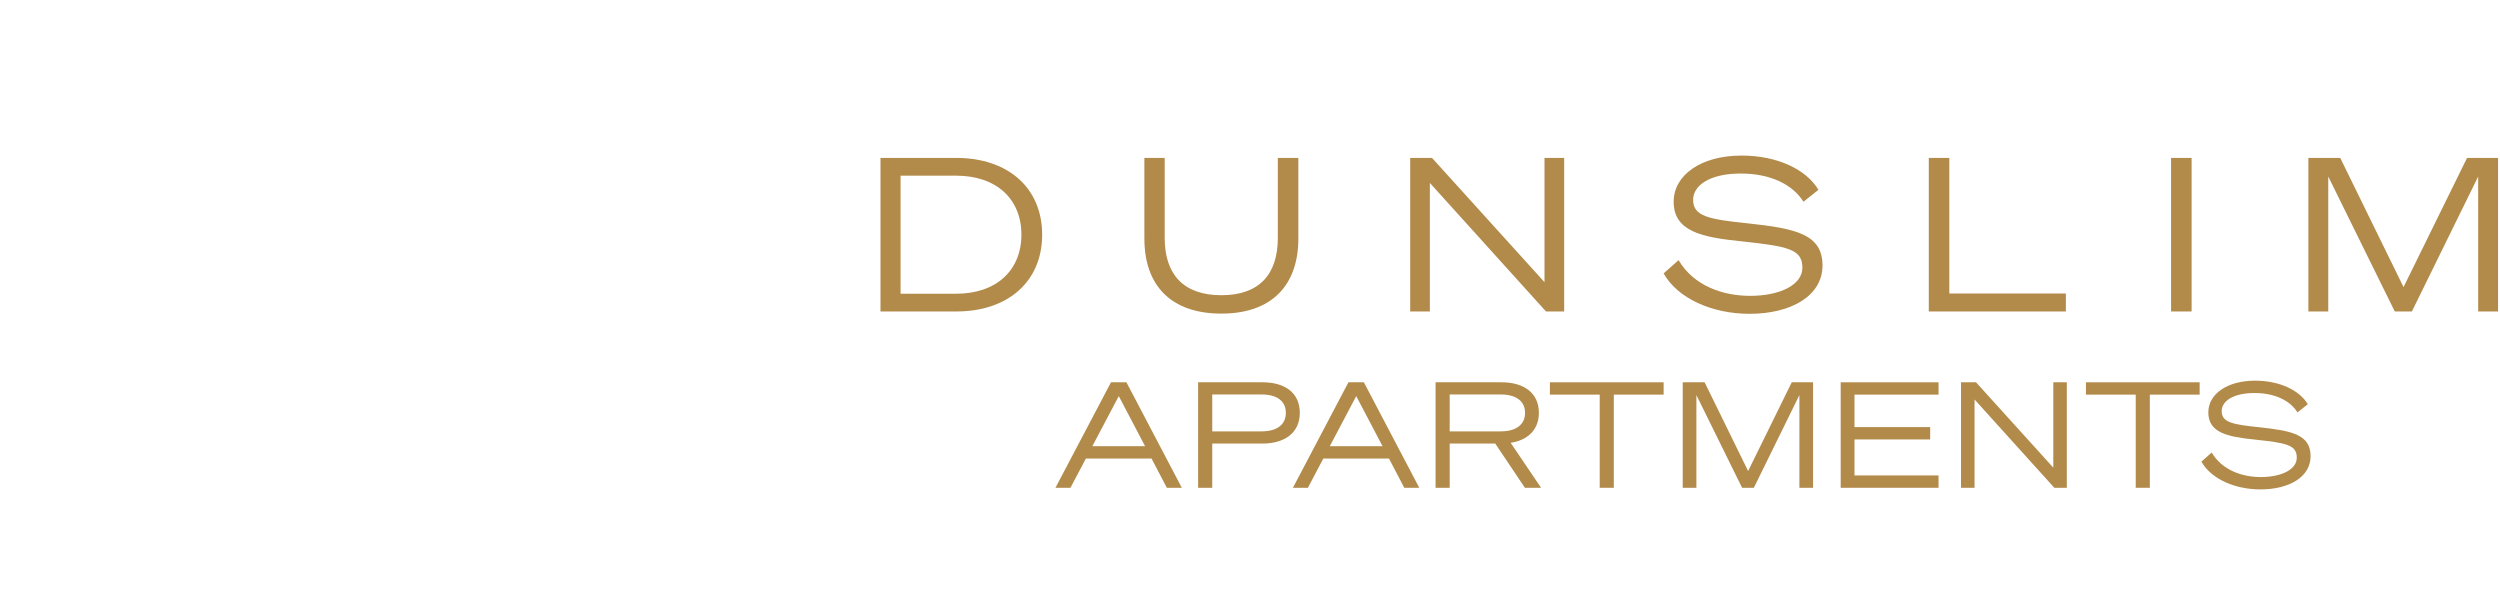
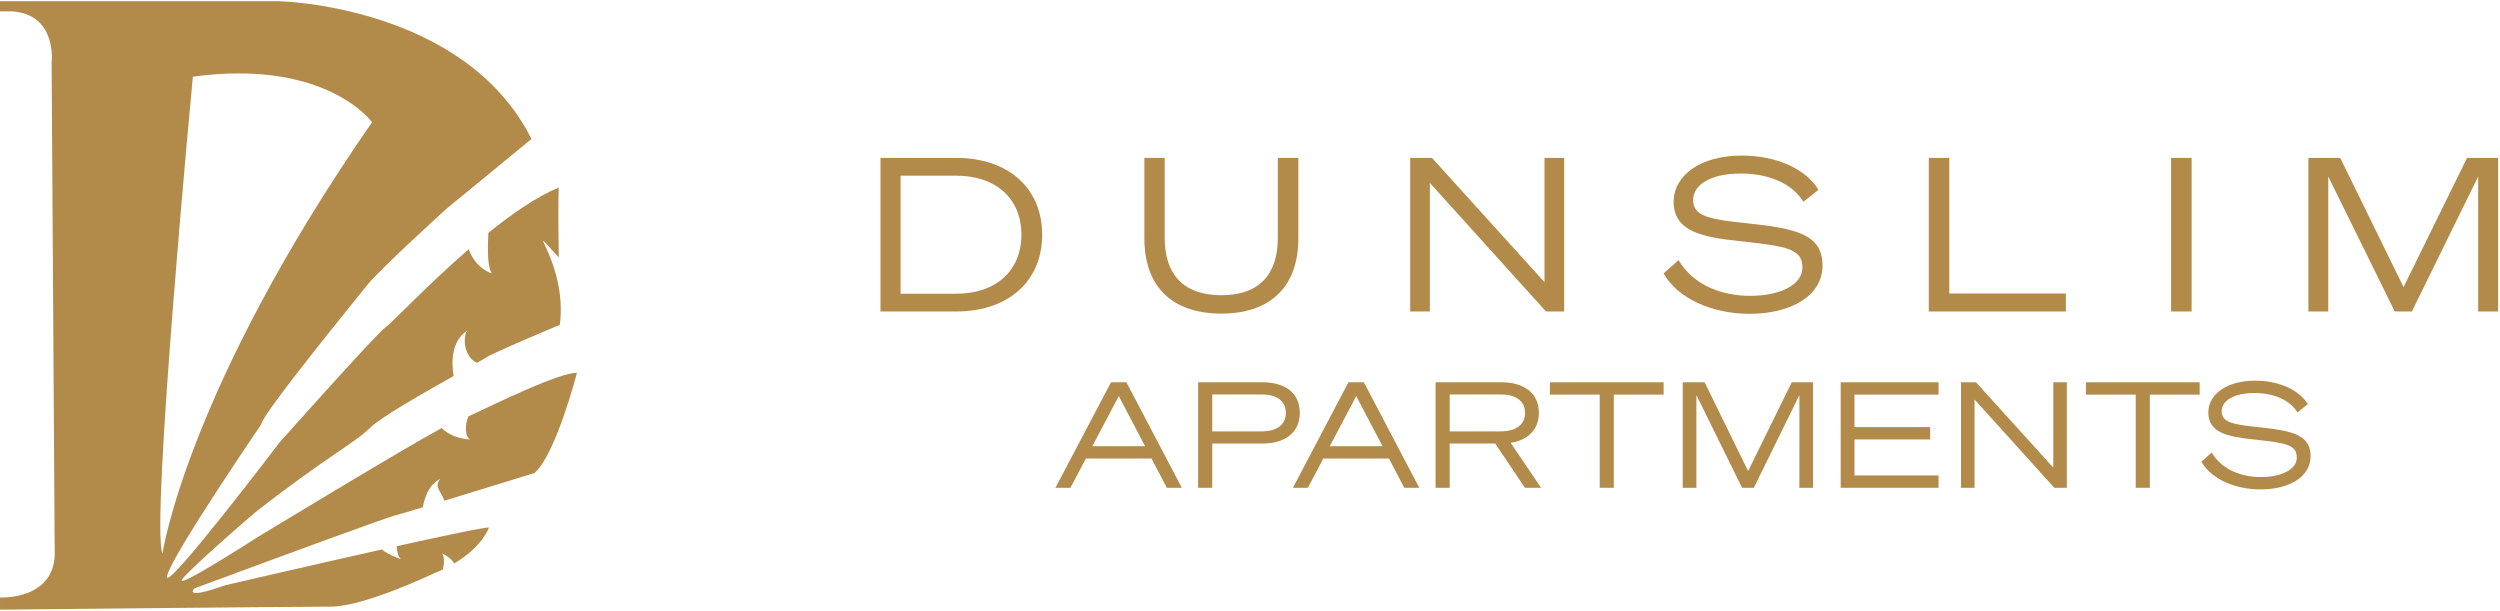
<svg xmlns="http://www.w3.org/2000/svg" xmlns:xlink="http://www.w3.org/1999/xlink" preserveAspectRatio="xMidYMid meet" version="1.1" width="509.5" height="124.5" viewBox="0 0 509.5 124.5">
  <defs>
    <clipPath id="clip_1">
      <path transform="matrix(1,0,0,-1,-19,181.535)" d="M19 57.03H528.5V181.53H19Z" clip-rule="evenodd" />
    </clipPath>
    <clipPath id="clip_2">
- 
- </clipPath>
+       <path transform="matrix(1,0,0,-1,-19,181.535)" d="M0 636.53H1479V0H0Z" />
+     </clipPath>
    <path id="font_3_1" d="" />
    <path id="font_3_3" d="M.073 0H.428C.669 0 .829 .14 .829 .359 .829 .578 .669 .718 .428 .718H.073V0M.167 .083V.635H.427C.614 .635 .732 .527 .732 .359 .732 .192 .614 .083 .428 .083H.167Z" />
    <path id="font_3_13" d="M.411-.01C.646-.01 .771 .122 .771 .341V.718H.675V.344C.675 .175 .59 .076 .411 .076 .232 .076 .146 .175 .146 .344V.718H.051V.341C.051 .122 .175-.01 .411-.01Z" />
    <path id="font_3_8" d="M.793 .718H.701V.137L.175 .718H.073V0H.165V.601L.708 0H.793V.718Z" />
    <path id="font_3_11" d="M-.008 .178C.057 .062 .217-.011 .394-.011 .588-.011 .735 .073 .735 .215 .735 .361 .611 .388 .386 .412 .2 .431 .13 .446 .13 .522 .13 .589 .207 .645 .353 .645 .493 .645 .596 .593 .646 .513L.716 .569C.659 .664 .524 .729 .357 .729 .167 .729 .039 .638 .039 .513 .039 .375 .169 .347 .356 .328 .571 .305 .641 .292 .641 .205 .641 .125 .538 .073 .396 .073 .271 .073 .133 .119 .062 .24L-.008 .178Z" />
    <path id="font_3_6" d="M.073 0H.714V.084H.169V.718H.073V0Z" />
    <path id="font_3_5" d="M.169 .718H.073V0H.169V.718Z" />
    <path id="font_3_7" d="M.557 0 .867 .631V0H.96V.718H.815L.518 .114 .222 .718H.073V0H.166V.631L.477 0H.557Z" />
    <clipPath id="clip_4">
- 
- </clipPath>
+       <path transform="matrix(1,0,0,-1,-19,181.535)" d="M0 636.53H1479V0H0Z" />
+     </clipPath>
    <path id="font_3_2" d="M.373 .718-.005 0H.097L.202 .199H.649L.753 0H.855L.478 .718H.373M.426 .624 .605 .283H.246L.426 .624Z" />
    <path id="font_3_9" d="M.169 .301H.511C.663 .301 .765 .375 .765 .51 .765 .647 .663 .718 .511 .718H.073V0H.169V.301M.169 .384V.635H.506C.608 .635 .67 .591 .67 .51 .67 .429 .608 .384 .506 .384H.169Z" />
    <path id="font_3_10" d="M.169 .301H.479L.681 0H.791L.584 .306C.7 .324 .776 .395 .776 .51 .776 .647 .672 .718 .522 .718H.073V0H.169V.301M.169 .384V.635H.517C.619 .635 .682 .591 .682 .51 .682 .429 .619 .384 .517 .384H.169Z" />
    <path id="font_3_12" d="M.789 .634V.718H.015V.634H.354V0H.45V.634H.789Z" />
    <path id="font_3_4" d="M.073 .718V0H.739V.084H.167V.329H.682V.413H.167V.634H.739V.718H.073Z" />
    <clipPath id="clip_5">
- 
- </clipPath>
+       <path transform="matrix(1,0,0,-1,-19,181.535)" d="M0 636.53H1479V0H0Z" />
+     </clipPath>
  </defs>
  <g clip-path="url(#clip_1)">
    <g>
      <g clip-path="url(#clip_2)">
        <path transform="matrix(1,0,0,-1,1147.5,-356.2502)" d="M0 0C44 6 59-15 59-15-2-103-10-157-10-157-14-148 0 0 0 0M91.5-119.5C90.61-119.34 85.79-119.38 81.94-115.7 70.05-122.05 21.5-151.5 21.5-151.5 21.5-151.5-6.5-169.5-3.5-165.5-.5-161.5 20.5-143.5 20.5-143.5 43.5-125.5 53.5-120.5 58.5-115.5 61.77-112.23 75.75-104.25 85.86-98.56 85.18-94.42 84.9-87 90.5-83.5 89.02-84.63 88.7-91.95 93.55-94.23 95.02-93.4 96.06-92.8 96.5-92.5 98.5-91.17 112.05-85.39 120.86-81.69 123.5-60.5 107.5-45.5 120.5-59.5 120.18-40.49 120.5-36.5 120.5-36.5 113.39-39.41 105.23-45.04 97.34-51.39 97-57.08 97.05-63.03 98.5-64.81 98.5-64.81 93.22-63.35 90.83-56.83 76.99-68.81 65.26-81.33 63.5-82.5 60.5-84.5 28.5-120.5 28.5-120.5 28.5-120.5-9.5-170.5-8.5-164.5-8.48-164.4-8.46-164.29-8.43-164.17-6.52-157.06 22.5-114.5 22.5-114.5 22.5-111.5 53.5-73.5 57.5-68.5 61.5-63.5 83.5-43.5 83.5-43.5L92.21-36.35 95.63-33.54 111.5-20.5C89.5 23.5 28.5 24.85 28.5 24.85H-63.5V21.5H-59.5C-44.5 20.5-46.5 4.5-46.5 4.5L-45.5-155.5C-44.5-172.5-63.5-171.5-63.5-171.5V-175.5C-63.5-175.5 34.5-174.5 45.5-174.5 56.5-174.5 79.5-163.5 79.5-163.5 80.52-163.09 81.48-162.67 82.39-162.23 82.75-160.42 82.91-158.27 82.11-157.01 82.32-157.09 84.68-158.11 86.08-160.28 95.42-154.73 97.5-148.5 97.5-148.5 97.11-148.11 83.5-150.97 67.17-154.59 67.19-156.36 67.53-157.96 68.5-158.82 68.5-158.82 64.98-157.78 62.2-155.7 38.1-161.08 10.5-167.5 10.5-167.5-3.5-172.5 .5-168.5 .5-168.5 .5-168.5 43.45-152.57 60.16-146.65 61.68-146.11 62.98-145.66 64.01-145.3 65.27-144.87 66.13-144.59 66.5-144.5 67.53-144.24 71.05-143.2 75.73-141.78 77.11-134.02 81.23-132.59 81.49-132.51 79.04-134.98 82.23-136.96 82.74-139.65 96.04-135.6 112.5-130.5 112.5-130.5 119.5-124.5 126.5-97.5 126.5-97.5 120.49-97.5 100.96-107.08 90.75-111.85 89.5-114.5 89.58-119.09 91.5-119.5" fill="#b28a4a" />
        <path transform="matrix(1,0,0,-1,39.3015,15.62987)" d="M0 0C27.23 3.71 36.52-9.28 36.52-9.28-1.24-63.75-6.19-97.17-6.19-97.17-8.66-91.6 0 0 0 0M56.63-73.96C56.08-73.86 53.1-73.89 50.71-71.61 43.35-75.54 13.31-93.77 13.31-93.77 13.31-93.77-4.02-104.91-2.17-102.43-.309-99.95 12.69-88.81 12.69-88.81 26.92-77.67 33.11-74.58 36.21-71.48 38.23-69.46 46.88-64.52 53.14-61 52.72-58.44 52.55-53.85 56.01-51.68 55.1-52.38 54.9-56.91 57.9-58.32 58.81-57.81 59.45-57.44 59.73-57.25 60.96-56.43 69.35-52.85 74.8-50.56 76.44-37.44 66.53-28.16 74.58-36.83 74.38-25.06 74.58-22.59 74.58-22.59 70.18-24.39 65.13-27.88 60.24-31.81 60.03-35.33 60.07-39.01 60.96-40.11 60.96-40.11 57.7-39.21 56.22-35.17 47.65-42.59 40.39-50.34 39.3-51.06 37.44-52.3 17.64-74.58 17.64-74.58 17.64-74.58-5.88-105.53-5.26-101.81-5.25-101.75-5.24-101.68-5.22-101.61-4.04-97.21 13.93-70.87 13.93-70.87 13.93-69.01 33.11-45.49 35.59-42.4 38.06-39.3 51.68-26.92 51.68-26.92L57.07-22.5 59.19-20.76 69.01-12.69C55.39 14.54 17.64 15.38 17.64 15.38H-39.3V13.31H-36.83C-27.54 12.69-28.78 2.79-28.78 2.79L-28.16-96.24C-27.54-106.76-39.3-106.14-39.3-106.14V-108.62C-39.3-108.62 21.35-108 28.16-108 34.97-108 49.2-101.19 49.2-101.19 49.84-100.94 50.43-100.68 50.99-100.41 51.22-99.29 51.31-97.96 50.82-97.18 50.95-97.23 52.41-97.86 53.28-99.2 59.06-95.77 60.34-91.91 60.34-91.91 60.1-91.67 51.68-93.44 41.57-95.68 41.59-96.77 41.8-97.76 42.4-98.3 42.4-98.3 40.22-97.65 38.5-96.36 23.58-99.69 6.5-103.67 6.5-103.67-2.17-106.76 .309-104.29 .309-104.29 .309-104.29 26.89-94.43 37.23-90.76 38.17-90.43 38.98-90.15 39.62-89.93 40.4-89.66 40.93-89.49 41.16-89.43 41.8-89.27 43.97-88.63 46.87-87.75 47.73-82.95 50.27-82.06 50.44-82.01 48.92-83.54 50.89-84.77 51.21-86.43 59.44-83.92 69.63-80.77 69.63-80.77 73.96-77.06 78.29-60.34 78.29-60.34 74.57-60.34 62.49-66.27 56.17-69.23 55.39-70.87 55.44-73.71 56.63-73.96" fill="#b28a4a" />
        <path transform="matrix(1,0,0,-1,167.5002,-356.2502)" d="M0 0C44 6 59-15 59-15-2-103-10-157-10-157-14-148 0 0 0 0M91.5-119.5C90.61-119.34 85.79-119.38 81.94-115.7 70.05-122.05 21.5-151.5 21.5-151.5 21.5-151.5-6.5-169.5-3.5-165.5-.5-161.5 20.5-143.5 20.5-143.5 43.5-125.5 53.5-120.5 58.5-115.5 61.77-112.23 75.75-104.25 85.86-98.56 85.18-94.42 84.9-87 90.5-83.5 89.02-84.63 88.7-91.95 93.55-94.23 95.02-93.4 96.06-92.8 96.5-92.5 98.5-91.17 112.05-85.39 120.86-81.69 123.5-60.5 107.5-45.5 120.5-59.5 120.18-40.49 120.5-36.5 120.5-36.5 113.39-39.41 105.23-45.04 97.34-51.39 97-57.08 97.05-63.03 98.5-64.81 98.5-64.81 93.22-63.35 90.83-56.83 76.99-68.81 65.26-81.33 63.5-82.5 60.5-84.5 28.5-120.5 28.5-120.5 28.5-120.5-9.5-170.5-8.5-164.5-8.48-164.4-8.46-164.29-8.43-164.17-6.52-157.06 22.5-114.5 22.5-114.5 22.5-111.5 53.5-73.5 57.5-68.5 61.5-63.5 83.5-43.5 83.5-43.5L92.21-36.35 95.63-33.54 111.5-20.5C89.5 23.5 28.5 24.85 28.5 24.85H-63.5V21.5H-59.5C-44.5 20.5-46.5 4.5-46.5 4.5L-45.5-155.5C-44.5-172.5-63.5-171.5-63.5-171.5V-175.5C-63.5-175.5 34.5-174.5 45.5-174.5 56.5-174.5 79.5-163.5 79.5-163.5 80.52-163.09 81.48-162.67 82.39-162.23 82.75-160.42 82.91-158.27 82.11-157.01 82.32-157.09 84.68-158.11 86.08-160.28 95.42-154.73 97.5-148.5 97.5-148.5 97.11-148.11 83.5-150.97 67.17-154.59 67.19-156.36 67.53-157.96 68.5-158.82 68.5-158.82 64.98-157.78 62.2-155.7 38.1-161.08 10.5-167.5 10.5-167.5-3.5-172.5 .5-168.5 .5-168.5 .5-168.5 43.45-152.57 60.16-146.65 61.68-146.11 62.98-145.66 64.01-145.3 65.27-144.87 66.13-144.59 66.5-144.5 67.53-144.24 71.05-143.2 75.73-141.78 77.11-134.02 81.23-132.59 81.49-132.51 79.04-134.98 82.23-136.96 82.74-139.65 96.04-135.6 112.5-130.5 112.5-130.5 119.5-124.5 126.5-97.5 126.5-97.5 120.49-97.5 100.96-107.08 90.75-111.85 89.5-114.5 89.58-119.09 91.5-119.5" fill="#b28a4a" />
        <use data-text=" " xlink:href="#font_3_1" transform="matrix(43.583,0,0,-43.583,-19,-114.5231)" fill="#b28a4a" />
        <use data-text=" " xlink:href="#font_3_1" transform="matrix(43.583,0,0,-43.583,-8.147832,-114.5231)" fill="#b28a4a" />
        <use data-text=" " xlink:href="#font_3_1" transform="matrix(43.583,0,0,-43.583,2.704336,-114.5231)" fill="#b28a4a" />
        <use data-text=" " xlink:href="#font_3_1" transform="matrix(43.583,0,0,-43.583,13.5565,-114.5231)" fill="#b28a4a" />
        <use data-text=" " xlink:href="#font_3_1" transform="matrix(43.583,0,0,-43.583,24.40867,-114.5231)" fill="#b28a4a" />
      </g>
      <use data-text="D" xlink:href="#font_3_3" transform="matrix(43.583,0,0,-43.583,35.2593,-114.5231)" fill="#b28a4a" />
      <use data-text="U" xlink:href="#font_3_13" transform="matrix(43.583,0,0,-43.583,89.99955,-114.5231)" fill="#b28a4a" />
      <use data-text="N" xlink:href="#font_3_8" transform="matrix(43.583,0,0,-43.583,143.2144,-114.5231)" fill="#b28a4a" />
      <use data-text="S" xlink:href="#font_3_11" transform="matrix(43.583,0,0,-43.583,198.3905,-114.5231)" fill="#b28a4a" />
      <use data-text="L" xlink:href="#font_3_6" transform="matrix(43.583,0,0,-43.583,248.9032,-114.5231)" fill="#b28a4a" />
      <use data-text="I" xlink:href="#font_3_5" transform="matrix(43.583,0,0,-43.583,298.2827,-114.5231)" fill="#b28a4a" />
      <use data-text="M" xlink:href="#font_3_7" transform="matrix(43.583,0,0,-43.583,326.263,-114.5231)" fill="#b28a4a" />
      <use data-text=" " xlink:href="#font_3_1" transform="matrix(43.583,0,0,-43.583,388.7174,-114.5231)" fill="#b28a4a" />
      <g clip-path="url(#clip_4)">
        <use data-text=" " xlink:href="#font_3_1" transform="matrix(29.9457,0,0,-29.9457,-19,-78.58853)" fill="#b28a4a" />
        <use data-text=" " xlink:href="#font_3_1" transform="matrix(29.9457,0,0,-29.9457,-11.54352,-78.58853)" fill="#b28a4a" />
        <use data-text=" " xlink:href="#font_3_1" transform="matrix(29.9457,0,0,-29.9457,-4.087041,-78.58853)" fill="#b28a4a" />
        <use data-text=" " xlink:href="#font_3_1" transform="matrix(29.9457,0,0,-29.9457,3.369438,-78.58853)" fill="#b28a4a" />
        <use data-text=" " xlink:href="#font_3_1" transform="matrix(29.9457,0,0,-29.9457,10.82592,-78.58853)" fill="#b28a4a" />
        <use data-text=" " xlink:href="#font_3_1" transform="matrix(29.9457,0,0,-29.9457,18.2824,-78.58853)" fill="#b28a4a" />
        <use data-text=" " xlink:href="#font_3_1" transform="matrix(29.9457,0,0,-29.9457,25.73888,-78.58853)" fill="#b28a4a" />
        <use data-text=" " xlink:href="#font_3_1" transform="matrix(29.9457,0,0,-29.9457,33.19536,-78.58853)" fill="#b28a4a" />
        <use data-text=" " xlink:href="#font_3_1" transform="matrix(29.9457,0,0,-29.9457,40.65183,-78.58853)" fill="#b28a4a" />
      </g>
      <use data-text=" " xlink:href="#font_3_1" transform="matrix(29.9457,0,0,-29.9457,48.1064,-78.58853)" fill="#b28a4a" />
      <use data-text=" " xlink:href="#font_3_1" transform="matrix(29.9457,0,0,-29.9457,56.8206,-78.58853)" fill="#b28a4a" />
      <use data-text=" " xlink:href="#font_3_1" transform="matrix(29.9457,0,0,-29.9457,65.53481,-78.58853)" fill="#b28a4a" />
      <use data-text="A" xlink:href="#font_3_2" transform="matrix(29.9457,0,0,-29.9457,74.24901,-78.58853)" fill="#b28a4a" />
      <use data-text="P" xlink:href="#font_3_9" transform="matrix(29.9457,0,0,-29.9457,100.9905,-78.58853)" fill="#b28a4a" />
      <use data-text="A" xlink:href="#font_3_2" transform="matrix(29.9457,0,0,-29.9457,122.6413,-78.58853)" fill="#b28a4a" />
      <use data-text="R" xlink:href="#font_3_10" transform="matrix(29.9457,0,0,-29.9457,149.3828,-78.58853)" fill="#b28a4a" />
      <use data-text="T" xlink:href="#font_3_12" transform="matrix(29.9457,0,0,-29.9457,174.4174,-78.58853)" fill="#b28a4a" />
      <use data-text="M" xlink:href="#font_3_7" transform="matrix(29.9457,0,0,-29.9457,199.7515,-78.58853)" fill="#b28a4a" />
      <use data-text="E" xlink:href="#font_3_4" transform="matrix(29.9457,0,0,-29.9457,231.9431,-78.58853)" fill="#b28a4a" />
      <use data-text="N" xlink:href="#font_3_8" transform="matrix(29.9457,0,0,-29.9457,256.4686,-78.58853)" fill="#b28a4a" />
      <use data-text="T" xlink:href="#font_3_12" transform="matrix(29.9457,0,0,-29.9457,283.6593,-78.58853)" fill="#b28a4a" />
      <use data-text="S" xlink:href="#font_3_11" transform="matrix(29.9457,0,0,-29.9457,307.8824,-78.58853)" fill="#b28a4a" />
      <use data-text=" " xlink:href="#font_3_1" transform="matrix(43.583,0,0,-43.583,122,63.47688)" fill="#b28a4a" />
      <use data-text=" " xlink:href="#font_3_1" transform="matrix(43.583,0,0,-43.583,132.8522,63.47688)" fill="#b28a4a" />
      <use data-text=" " xlink:href="#font_3_1" transform="matrix(43.583,0,0,-43.583,143.7044,63.47688)" fill="#b28a4a" />
      <use data-text=" " xlink:href="#font_3_1" transform="matrix(43.583,0,0,-43.583,154.5565,63.47688)" fill="#b28a4a" />
      <use data-text=" " xlink:href="#font_3_1" transform="matrix(43.583,0,0,-43.583,165.4087,63.47688)" fill="#b28a4a" />
      <use data-text="D" xlink:href="#font_3_3" transform="matrix(43.583,0,0,-43.583,176.2609,63.47688)" fill="#b28a4a" />
      <use data-text="U" xlink:href="#font_3_13" transform="matrix(43.583,0,0,-43.583,231.0011,63.47688)" fill="#b28a4a" />
      <use data-text="N" xlink:href="#font_3_8" transform="matrix(43.583,0,0,-43.583,284.216,63.47688)" fill="#b28a4a" />
      <use data-text="S" xlink:href="#font_3_11" transform="matrix(43.583,0,0,-43.583,339.3921,63.47688)" fill="#b28a4a" />
      <use data-text="L" xlink:href="#font_3_6" transform="matrix(43.583,0,0,-43.583,389.9048,63.47688)" fill="#b28a4a" />
      <use data-text="I" xlink:href="#font_3_5" transform="matrix(43.583,0,0,-43.583,439.2843,63.47688)" fill="#b28a4a" />
      <use data-text="M" xlink:href="#font_3_7" transform="matrix(43.583,0,0,-43.583,467.2646,63.47688)" fill="#b28a4a" />
      <use data-text=" " xlink:href="#font_3_1" transform="matrix(43.583,0,0,-43.583,529.719,63.47688)" fill="#b28a4a" />
      <use data-text=" " xlink:href="#font_3_1" transform="matrix(29.9457,0,0,-29.9457,122,99.41148)" fill="#b28a4a" />
      <use data-text=" " xlink:href="#font_3_1" transform="matrix(29.9457,0,0,-29.9457,129.4565,99.41148)" fill="#b28a4a" />
      <use data-text=" " xlink:href="#font_3_1" transform="matrix(29.9457,0,0,-29.9457,136.913,99.41148)" fill="#b28a4a" />
      <use data-text=" " xlink:href="#font_3_1" transform="matrix(29.9457,0,0,-29.9457,144.3695,99.41148)" fill="#b28a4a" />
      <use data-text=" " xlink:href="#font_3_1" transform="matrix(29.9457,0,0,-29.9457,151.8259,99.41148)" fill="#b28a4a" />
      <use data-text=" " xlink:href="#font_3_1" transform="matrix(29.9457,0,0,-29.9457,159.2824,99.41148)" fill="#b28a4a" />
      <use data-text=" " xlink:href="#font_3_1" transform="matrix(29.9457,0,0,-29.9457,166.7389,99.41148)" fill="#b28a4a" />
      <use data-text=" " xlink:href="#font_3_1" transform="matrix(29.9457,0,0,-29.9457,174.1954,99.41148)" fill="#b28a4a" />
      <use data-text=" " xlink:href="#font_3_1" transform="matrix(29.9457,0,0,-29.9457,181.6519,99.41148)" fill="#b28a4a" />
      <use data-text=" " xlink:href="#font_3_1" transform="matrix(29.9457,0,0,-29.9457,189.1083,99.41148)" fill="#b28a4a" />
      <use data-text=" " xlink:href="#font_3_1" transform="matrix(29.9457,0,0,-29.9457,197.8225,99.41148)" fill="#b28a4a" />
      <use data-text=" " xlink:href="#font_3_1" transform="matrix(29.9457,0,0,-29.9457,206.5368,99.41148)" fill="#b28a4a" />
      <use data-text="A" xlink:href="#font_3_2" transform="matrix(29.9457,0,0,-29.9457,215.2509,99.41148)" fill="#b28a4a" />
      <use data-text="P" xlink:href="#font_3_9" transform="matrix(29.9457,0,0,-29.9457,241.9925,99.41148)" fill="#b28a4a" />
      <use data-text="A" xlink:href="#font_3_2" transform="matrix(29.9457,0,0,-29.9457,263.6432,99.41148)" fill="#b28a4a" />
      <use data-text="R" xlink:href="#font_3_10" transform="matrix(29.9457,0,0,-29.9457,290.3847,99.41148)" fill="#b28a4a" />
      <use data-text="T" xlink:href="#font_3_12" transform="matrix(29.9457,0,0,-29.9457,315.4194,99.41148)" fill="#b28a4a" />
      <use data-text="M" xlink:href="#font_3_7" transform="matrix(29.9457,0,0,-29.9457,340.7534,99.41148)" fill="#b28a4a" />
      <use data-text="E" xlink:href="#font_3_4" transform="matrix(29.9457,0,0,-29.9457,372.945,99.41148)" fill="#b28a4a" />
      <use data-text="N" xlink:href="#font_3_8" transform="matrix(29.9457,0,0,-29.9457,397.4706,99.41148)" fill="#b28a4a" />
      <use data-text="T" xlink:href="#font_3_12" transform="matrix(29.9457,0,0,-29.9457,424.6613,99.41148)" fill="#b28a4a" />
      <use data-text="S" xlink:href="#font_3_11" transform="matrix(29.9457,0,0,-29.9457,448.8874,99.41148)" fill="#b28a4a" />
      <use data-text=" " xlink:href="#font_3_1" transform="matrix(43.583,0,0,-43.583,961,-114.5231)" fill="#b28a4a" />
      <use data-text=" " xlink:href="#font_3_1" transform="matrix(43.583,0,0,-43.583,971.8522,-114.5231)" fill="#b28a4a" />
      <use data-text=" " xlink:href="#font_3_1" transform="matrix(43.583,0,0,-43.583,982.7044,-114.5231)" fill="#b28a4a" />
      <use data-text=" " xlink:href="#font_3_1" transform="matrix(43.583,0,0,-43.583,993.5565,-114.5231)" fill="#b28a4a" />
      <use data-text=" " xlink:href="#font_3_1" transform="matrix(43.583,0,0,-43.583,1004.409,-114.5231)" fill="#b28a4a" />
      <use data-text="D" xlink:href="#font_3_3" transform="matrix(43.583,0,0,-43.583,1015.261,-114.5231)" fill="#b28a4a" />
      <use data-text="U" xlink:href="#font_3_13" transform="matrix(43.583,0,0,-43.583,1070.001,-114.5231)" fill="#b28a4a" />
      <use data-text="N" xlink:href="#font_3_8" transform="matrix(43.583,0,0,-43.583,1123.216,-114.5231)" fill="#b28a4a" />
      <use data-text="S" xlink:href="#font_3_11" transform="matrix(43.583,0,0,-43.583,1178.392,-114.5231)" fill="#b28a4a" />
      <use data-text="L" xlink:href="#font_3_6" transform="matrix(43.583,0,0,-43.583,1228.905,-114.5231)" fill="#b28a4a" />
      <use data-text="I" xlink:href="#font_3_5" transform="matrix(43.583,0,0,-43.583,1278.284,-114.5231)" fill="#b28a4a" />
      <use data-text="M" xlink:href="#font_3_7" transform="matrix(43.583,0,0,-43.583,1306.264,-114.5231)" fill="#b28a4a" />
      <use data-text=" " xlink:href="#font_3_1" transform="matrix(43.583,0,0,-43.583,1368.719,-114.5231)" fill="#b28a4a" />
      <use data-text=" " xlink:href="#font_3_1" transform="matrix(29.9457,0,0,-29.9457,961,-78.58853)" fill="#b28a4a" />
      <use data-text=" " xlink:href="#font_3_1" transform="matrix(29.9457,0,0,-29.9457,968.4565,-78.58853)" fill="#b28a4a" />
      <use data-text=" " xlink:href="#font_3_1" transform="matrix(29.9457,0,0,-29.9457,975.913,-78.58853)" fill="#b28a4a" />
      <use data-text=" " xlink:href="#font_3_1" transform="matrix(29.9457,0,0,-29.9457,983.3695,-78.58853)" fill="#b28a4a" />
      <use data-text=" " xlink:href="#font_3_1" transform="matrix(29.9457,0,0,-29.9457,990.8259,-78.58853)" fill="#b28a4a" />
      <use data-text=" " xlink:href="#font_3_1" transform="matrix(29.9457,0,0,-29.9457,998.2824,-78.58853)" fill="#b28a4a" />
      <use data-text=" " xlink:href="#font_3_1" transform="matrix(29.9457,0,0,-29.9457,1005.739,-78.58853)" fill="#b28a4a" />
      <use data-text=" " xlink:href="#font_3_1" transform="matrix(29.9457,0,0,-29.9457,1013.195,-78.58853)" fill="#b28a4a" />
      <use data-text=" " xlink:href="#font_3_1" transform="matrix(29.9457,0,0,-29.9457,1020.652,-78.58853)" fill="#b28a4a" />
      <use data-text=" " xlink:href="#font_3_1" transform="matrix(29.9457,0,0,-29.9457,1028.108,-78.58853)" fill="#b28a4a" />
      <use data-text=" " xlink:href="#font_3_1" transform="matrix(29.9457,0,0,-29.9457,1036.822,-78.58853)" fill="#b28a4a" />
      <use data-text=" " xlink:href="#font_3_1" transform="matrix(29.9457,0,0,-29.9457,1045.537,-78.58853)" fill="#b28a4a" />
      <use data-text="A" xlink:href="#font_3_2" transform="matrix(29.9457,0,0,-29.9457,1054.251,-78.58853)" fill="#b28a4a" />
      <use data-text="P" xlink:href="#font_3_9" transform="matrix(29.9457,0,0,-29.9457,1080.992,-78.58853)" fill="#b28a4a" />
      <use data-text="A" xlink:href="#font_3_2" transform="matrix(29.9457,0,0,-29.9457,1102.643,-78.58853)" fill="#b28a4a" />
      <use data-text="R" xlink:href="#font_3_10" transform="matrix(29.9457,0,0,-29.9457,1129.384,-78.58853)" fill="#b28a4a" />
      <use data-text="T" xlink:href="#font_3_12" transform="matrix(29.9457,0,0,-29.9457,1154.419,-78.58853)" fill="#b28a4a" />
      <use data-text="M" xlink:href="#font_3_7" transform="matrix(29.9457,0,0,-29.9457,1179.753,-78.58853)" fill="#b28a4a" />
      <use data-text="E" xlink:href="#font_3_4" transform="matrix(29.9457,0,0,-29.9457,1211.945,-78.58853)" fill="#b28a4a" />
      <use data-text="N" xlink:href="#font_3_8" transform="matrix(29.9457,0,0,-29.9457,1236.47,-78.58853)" fill="#b28a4a" />
      <use data-text="T" xlink:href="#font_3_12" transform="matrix(29.9457,0,0,-29.9457,1263.661,-78.58853)" fill="#b28a4a" />
      <use data-text="S" xlink:href="#font_3_11" transform="matrix(29.9457,0,0,-29.9457,1287.887,-78.58853)" fill="#b28a4a" />
      <g clip-path="url(#clip_5)">
        <path transform="matrix(1,0,0,-1,941.3015,15.62987)" d="M0 0C27.23 3.71 36.52-9.28 36.52-9.28-1.24-63.75-6.19-97.17-6.19-97.17-8.66-91.6 0 0 0 0M56.63-73.96C56.08-73.86 53.1-73.89 50.71-71.61 43.35-75.54 13.31-93.77 13.31-93.77 13.31-93.77-4.02-104.91-2.17-102.43-.309-99.95 12.69-88.81 12.69-88.81 26.92-77.67 33.11-74.58 36.21-71.48 38.23-69.46 46.88-64.52 53.14-61 52.72-58.44 52.55-53.85 56.01-51.68 55.1-52.38 54.9-56.91 57.9-58.32 58.81-57.81 59.45-57.44 59.73-57.25 60.96-56.43 69.35-52.85 74.8-50.56 76.44-37.44 66.53-28.16 74.58-36.83 74.38-25.06 74.58-22.59 74.58-22.59 70.18-24.39 65.13-27.88 60.24-31.81 60.03-35.33 60.07-39.01 60.96-40.11 60.96-40.11 57.7-39.21 56.22-35.17 47.65-42.59 40.39-50.34 39.3-51.06 37.44-52.3 17.64-74.58 17.64-74.58 17.64-74.58-5.88-105.53-5.26-101.81-5.25-101.75-5.24-101.68-5.22-101.61-4.04-97.21 13.93-70.87 13.93-70.87 13.93-69.01 33.11-45.49 35.59-42.4 38.06-39.3 51.68-26.92 51.68-26.92L57.07-22.5 59.19-20.76 69.01-12.69C55.39 14.54 17.64 15.38 17.64 15.38H-39.3V13.31H-36.83C-27.54 12.69-28.78 2.79-28.78 2.79L-28.16-96.24C-27.54-106.76-39.3-106.14-39.3-106.14V-108.62C-39.3-108.62 21.35-108 28.16-108 34.97-108 49.2-101.19 49.2-101.19 49.84-100.94 50.43-100.68 50.99-100.41 51.22-99.29 51.31-97.96 50.82-97.18 50.95-97.23 52.41-97.86 53.28-99.2 59.06-95.77 60.34-91.91 60.34-91.91 60.1-91.67 51.68-93.44 41.57-95.68 41.59-96.77 41.8-97.76 42.4-98.3 42.4-98.3 40.22-97.65 38.5-96.36 23.58-99.69 6.5-103.67 6.5-103.67-2.17-106.76 .309-104.29 .309-104.29 .309-104.29 26.89-94.43 37.23-90.76 38.17-90.43 38.98-90.15 39.62-89.93 40.4-89.66 40.93-89.49 41.16-89.43 41.8-89.27 43.97-88.63 46.87-87.75 47.73-82.95 50.27-82.06 50.44-82.01 48.92-83.54 50.89-84.77 51.21-86.43 59.44-83.92 69.63-80.77 69.63-80.77 73.96-77.06 78.29-60.34 78.29-60.34 74.57-60.34 62.49-66.27 56.17-69.23 55.39-70.87 55.44-73.71 56.63-73.96" fill="#b28a4a" />
      </g>
      <use data-text=" " xlink:href="#font_3_1" transform="matrix(43.583,0,0,-43.583,1024,63.47688)" fill="#b28a4a" />
      <use data-text=" " xlink:href="#font_3_1" transform="matrix(43.583,0,0,-43.583,1034.852,63.47688)" fill="#b28a4a" />
      <use data-text=" " xlink:href="#font_3_1" transform="matrix(43.583,0,0,-43.583,1045.704,63.47688)" fill="#b28a4a" />
      <use data-text=" " xlink:href="#font_3_1" transform="matrix(43.583,0,0,-43.583,1056.556,63.47688)" fill="#b28a4a" />
      <use data-text=" " xlink:href="#font_3_1" transform="matrix(43.583,0,0,-43.583,1067.409,63.47688)" fill="#b28a4a" />
      <use data-text="D" xlink:href="#font_3_3" transform="matrix(43.583,0,0,-43.583,1078.261,63.47688)" fill="#b28a4a" />
      <use data-text="U" xlink:href="#font_3_13" transform="matrix(43.583,0,0,-43.583,1133.001,63.47688)" fill="#b28a4a" />
      <use data-text="N" xlink:href="#font_3_8" transform="matrix(43.583,0,0,-43.583,1186.216,63.47688)" fill="#b28a4a" />
      <use data-text="S" xlink:href="#font_3_11" transform="matrix(43.583,0,0,-43.583,1241.392,63.47688)" fill="#b28a4a" />
      <use data-text="L" xlink:href="#font_3_6" transform="matrix(43.583,0,0,-43.583,1291.905,63.47688)" fill="#b28a4a" />
      <use data-text="I" xlink:href="#font_3_5" transform="matrix(43.583,0,0,-43.583,1341.284,63.47688)" fill="#b28a4a" />
      <use data-text="M" xlink:href="#font_3_7" transform="matrix(43.583,0,0,-43.583,1369.264,63.47688)" fill="#b28a4a" />
      <use data-text=" " xlink:href="#font_3_1" transform="matrix(43.583,0,0,-43.583,1431.719,63.47688)" fill="#b28a4a" />
      <use data-text=" " xlink:href="#font_3_1" transform="matrix(29.9457,0,0,-29.9457,1024,99.41148)" fill="#b28a4a" />
      <use data-text=" " xlink:href="#font_3_1" transform="matrix(29.9457,0,0,-29.9457,1031.456,99.41148)" fill="#b28a4a" />
      <use data-text=" " xlink:href="#font_3_1" transform="matrix(29.9457,0,0,-29.9457,1038.913,99.41148)" fill="#b28a4a" />
      <use data-text=" " xlink:href="#font_3_1" transform="matrix(29.9457,0,0,-29.9457,1046.369,99.41148)" fill="#b28a4a" />
      <use data-text=" " xlink:href="#font_3_1" transform="matrix(29.9457,0,0,-29.9457,1053.826,99.41148)" fill="#b28a4a" />
      <use data-text=" " xlink:href="#font_3_1" transform="matrix(29.9457,0,0,-29.9457,1061.282,99.41148)" fill="#b28a4a" />
      <use data-text=" " xlink:href="#font_3_1" transform="matrix(29.9457,0,0,-29.9457,1068.738,99.41148)" fill="#b28a4a" />
      <use data-text=" " xlink:href="#font_3_1" transform="matrix(29.9457,0,0,-29.9457,1076.195,99.41148)" fill="#b28a4a" />
      <use data-text=" " xlink:href="#font_3_1" transform="matrix(29.9457,0,0,-29.9457,1083.651,99.41148)" fill="#b28a4a" />
      <use data-text=" " xlink:href="#font_3_1" transform="matrix(29.9457,0,0,-29.9457,1091.108,99.41148)" fill="#b28a4a" />
      <use data-text=" " xlink:href="#font_3_1" transform="matrix(29.9457,0,0,-29.9457,1099.822,99.41148)" fill="#b28a4a" />
      <use data-text=" " xlink:href="#font_3_1" transform="matrix(29.9457,0,0,-29.9457,1108.536,99.41148)" fill="#b28a4a" />
      <use data-text="A" xlink:href="#font_3_2" transform="matrix(29.9457,0,0,-29.9457,1117.25,99.41148)" fill="#b28a4a" />
      <use data-text="P" xlink:href="#font_3_9" transform="matrix(29.9457,0,0,-29.9457,1143.992,99.41148)" fill="#b28a4a" />
      <use data-text="A" xlink:href="#font_3_2" transform="matrix(29.9457,0,0,-29.9457,1165.642,99.41148)" fill="#b28a4a" />
      <use data-text="R" xlink:href="#font_3_10" transform="matrix(29.9457,0,0,-29.9457,1192.384,99.41148)" fill="#b28a4a" />
      <use data-text="T" xlink:href="#font_3_12" transform="matrix(29.9457,0,0,-29.9457,1217.418,99.41148)" fill="#b28a4a" />
      <use data-text="M" xlink:href="#font_3_7" transform="matrix(29.9457,0,0,-29.9457,1242.753,99.41148)" fill="#b28a4a" />
      <use data-text="E" xlink:href="#font_3_4" transform="matrix(29.9457,0,0,-29.9457,1274.944,99.41148)" fill="#b28a4a" />
      <use data-text="N" xlink:href="#font_3_8" transform="matrix(29.9457,0,0,-29.9457,1299.47,99.41148)" fill="#b28a4a" />
      <use data-text="T" xlink:href="#font_3_12" transform="matrix(29.9457,0,0,-29.9457,1326.66,99.41148)" fill="#b28a4a" />
      <use data-text="S" xlink:href="#font_3_11" transform="matrix(29.9457,0,0,-29.9457,1350.886,99.41148)" fill="#b28a4a" />
    </g>
  </g>
</svg>
